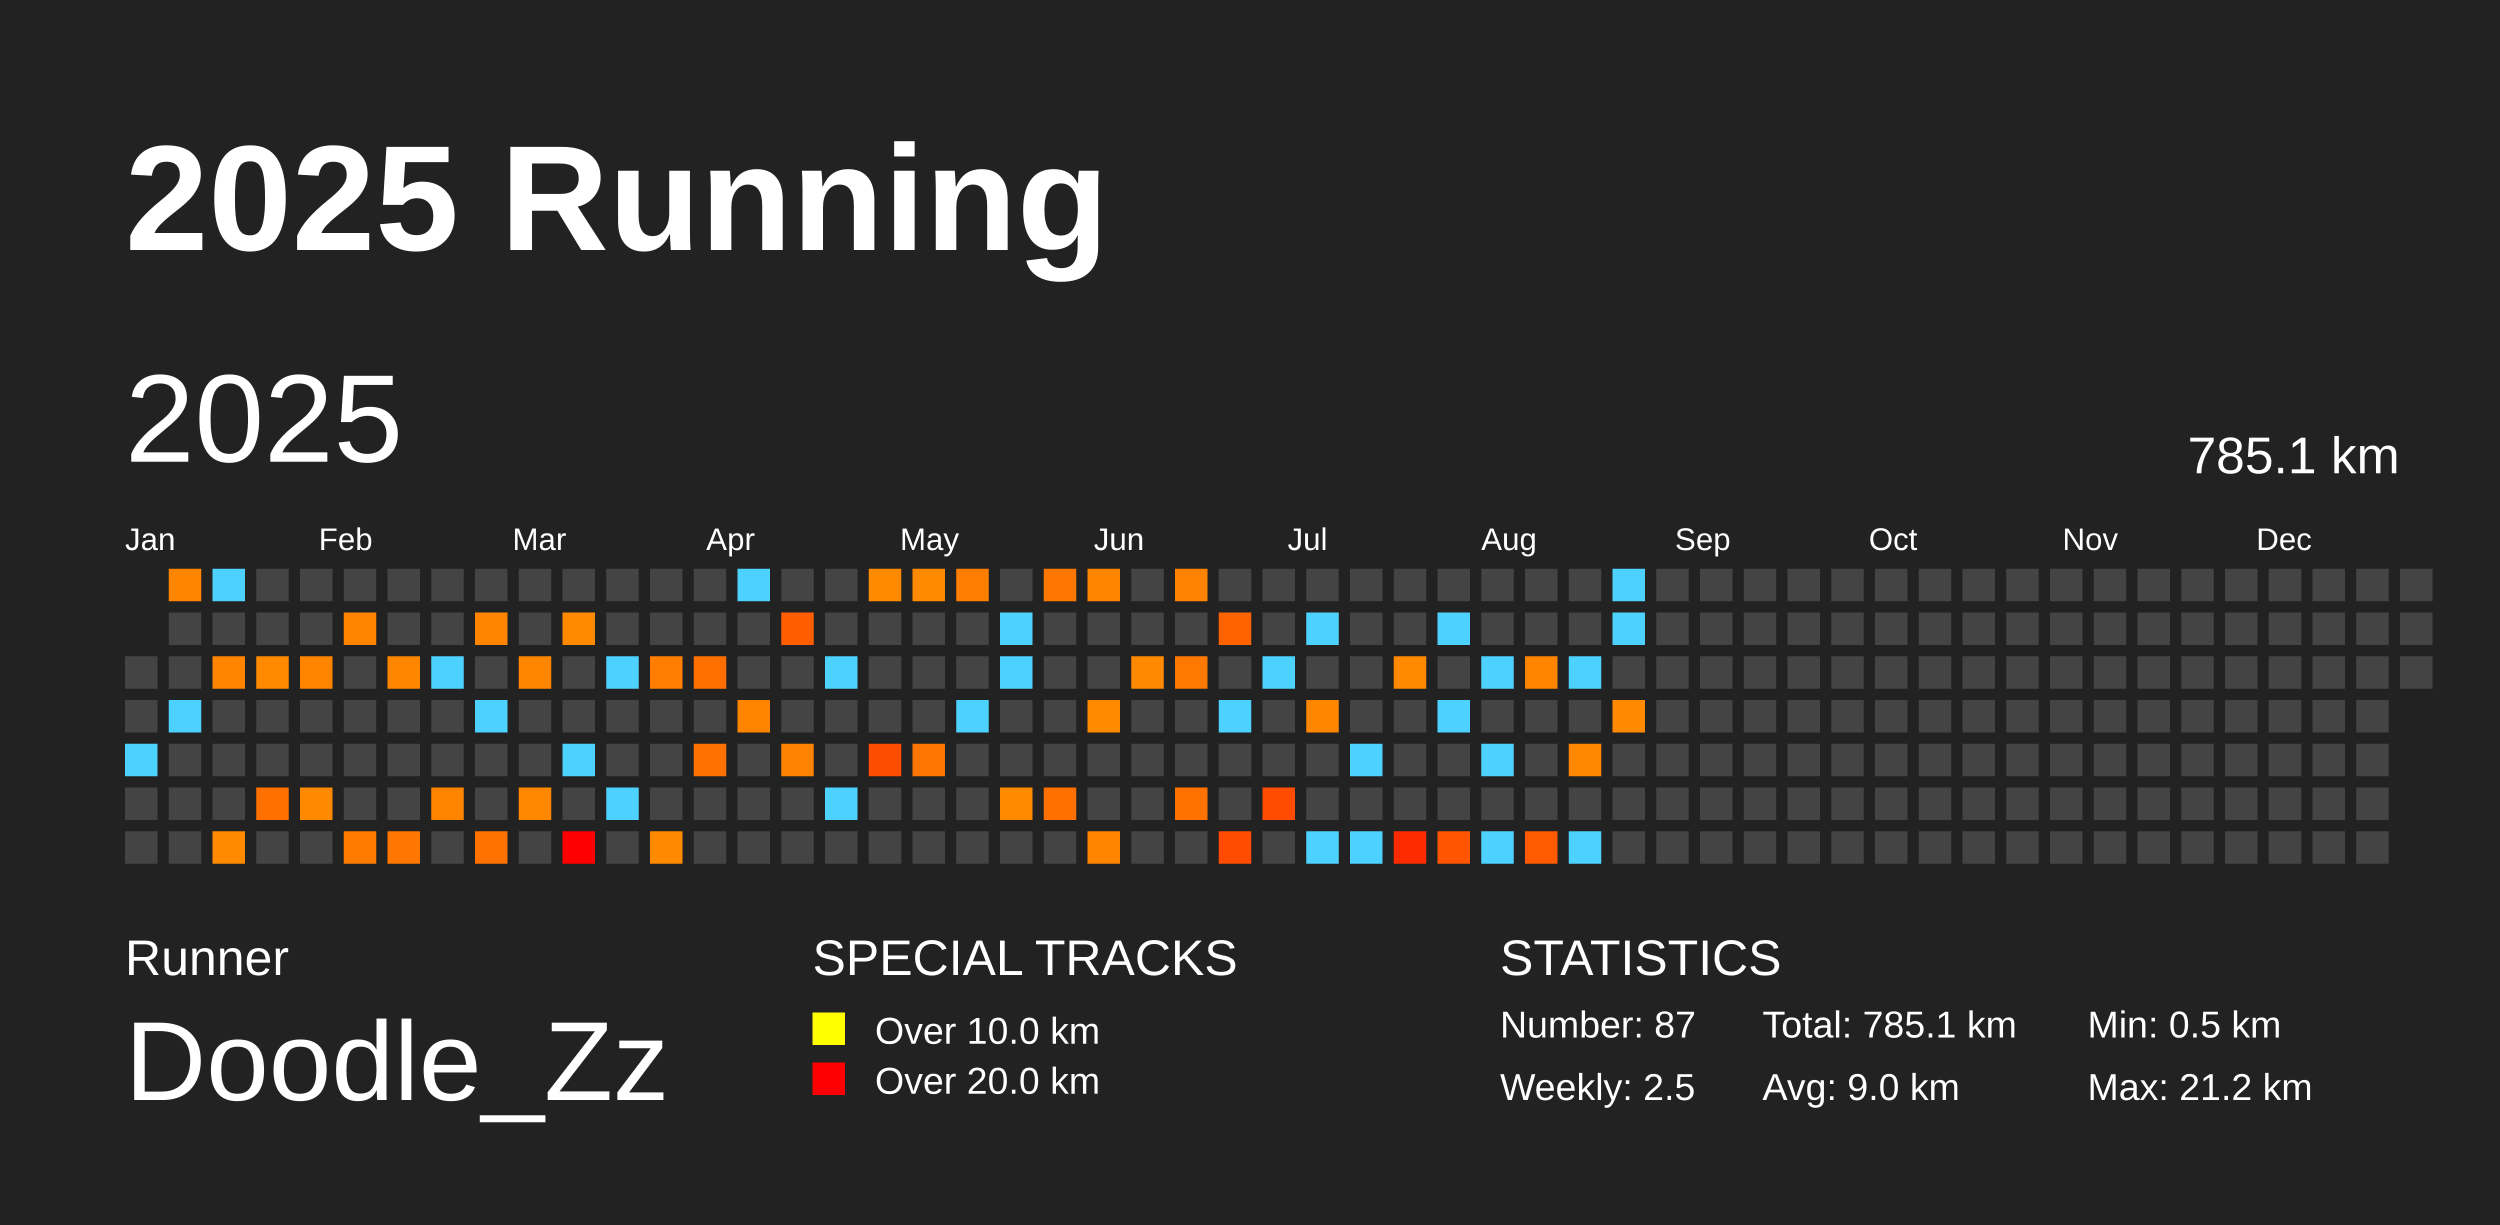
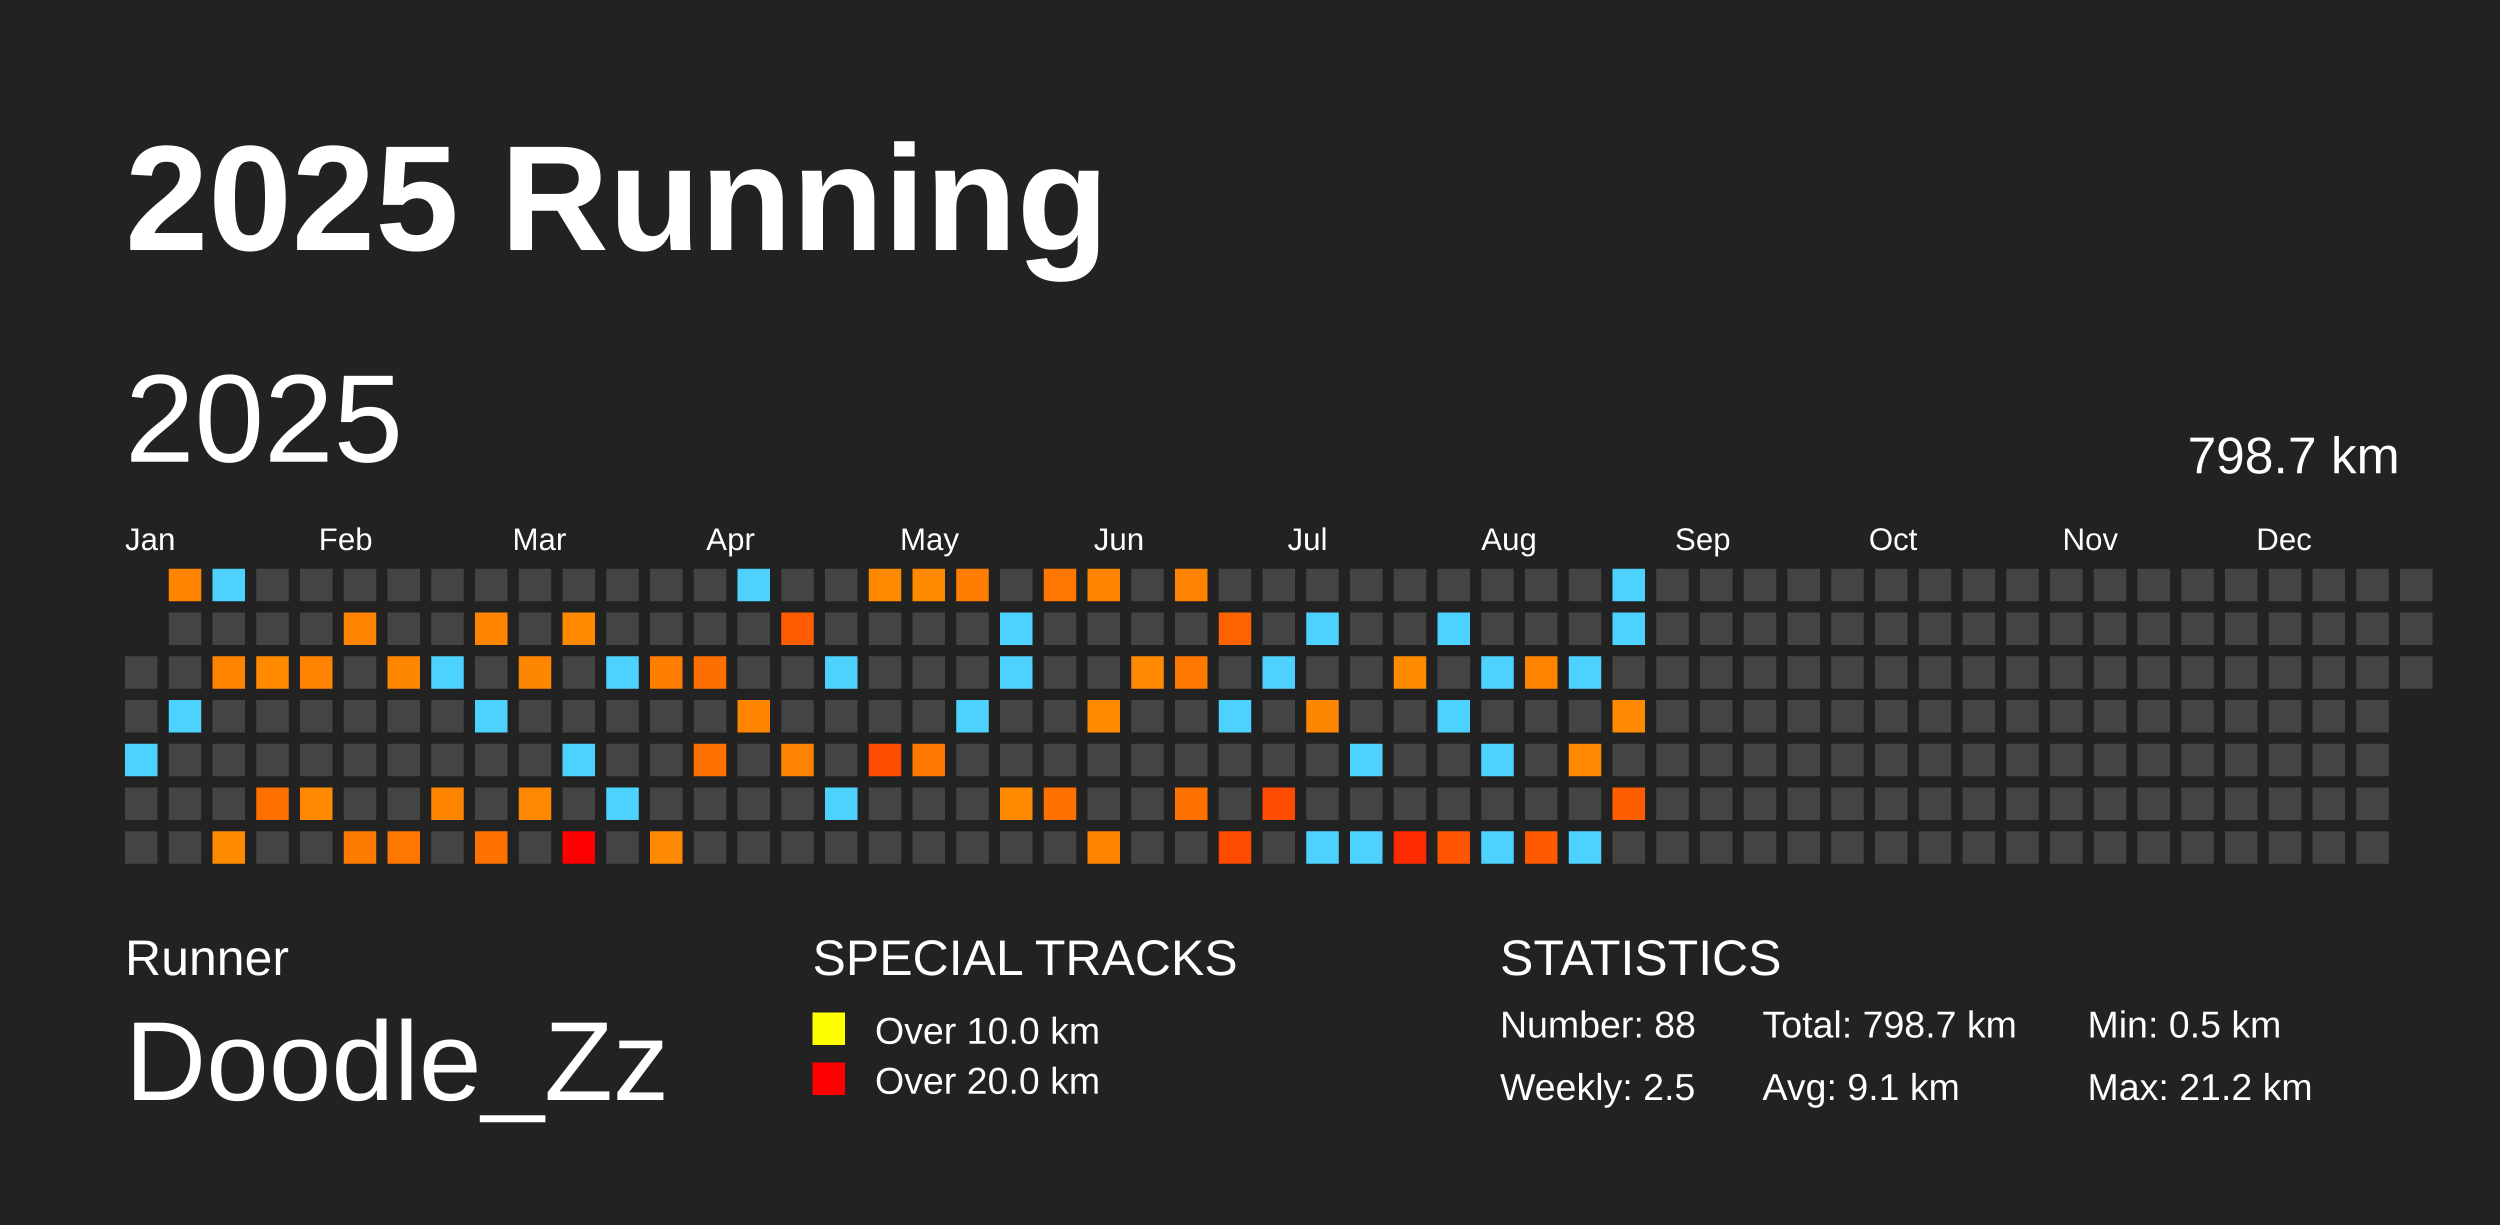
<svg xmlns="http://www.w3.org/2000/svg" baseProfile="full" height="98mm" version="1.1" viewBox="0,0,200,98" width="200mm">
  <defs />
  <rect fill="#222222" height="98" width="200" x="0" y="0" />
  <text fill="#FFFFFF" style="font-size:12px; font-family:Arial; font-weight:bold;" x="10" y="20">2025 Running</text>
  <text fill="#FFFFFF" style="font-size:4px; font-family:Arial" x="10" y="78">Runner</text>
  <text fill="#FFFFFF" style="font-size:9px; font-family:Arial" x="10" y="88">Doodle_Zz</text>
  <text fill="#FFFFFF" style="font-size:4px; font-family:Arial" x="65" y="78">SPECIAL TRACKS</text>
  <rect fill="yellow" height="2.6" width="2.6" x="65" y="81" />
  <text fill="#FFFFFF" style="font-size:3px; font-family:Arial" x="70" y="83.5">Over 10.0 km</text>
  <rect fill="red" height="2.6" width="2.6" x="65" y="85" />
  <text fill="#FFFFFF" style="font-size:3px; font-family:Arial" x="70" y="87.5">Over 20.0 km</text>
  <text fill="#FFFFFF" style="font-size:4px; font-family:Arial" x="120" y="78">STATISTICS</text>
-   <text fill="#FFFFFF" style="font-size:3px; font-family:Arial" x="120" y="83">Number: 87</text>
+   <text fill="#FFFFFF" style="font-size:3px; font-family:Arial" x="120" y="83">Number: 88</text>
  <text fill="#FFFFFF" style="font-size:3px; font-family:Arial" x="120" y="88">Weekly: 2.5</text>
-   <text fill="#FFFFFF" style="font-size:3px; font-family:Arial" x="141" y="83">Total: 785.1 km</text>
-   <text fill="#FFFFFF" style="font-size:3px; font-family:Arial" x="141" y="88">Avg: 9.0 km</text>
+   <text fill="#FFFFFF" style="font-size:3px; font-family:Arial" x="141" y="83">Total: 798.7 km</text>
+   <text fill="#FFFFFF" style="font-size:3px; font-family:Arial" x="141" y="88">Avg: 9.1 km</text>
  <text fill="#FFFFFF" style="font-size:3px; font-family:Arial" x="167" y="83">Min: 0.5 km</text>
  <text fill="#FFFFFF" style="font-size:3px; font-family:Arial" x="167" y="88">Max: 21.2 km</text>
  <text dominant-baseline="hanging" fill="#FFFFFF" style="font-size:10.0px; font-family:Arial;" x="10" y="30">2025</text>
-   <text dominant-baseline="hanging" fill="#FFFFFF" style="font-size:4.125px; font-family:Arial;" x="175" y="35">785.1 km</text>
+   <text dominant-baseline="hanging" fill="#FFFFFF" style="font-size:4.125px; font-family:Arial;" x="175" y="35">798.7 km</text>
  <text fill="#FFFFFF" style="font-size:2.5px; font-family:Arial" x="10.0" y="44">Jan</text>
  <text fill="#FFFFFF" style="font-size:2.5px; font-family:Arial" x="25.5" y="44">Feb</text>
  <text fill="#FFFFFF" style="font-size:2.5px; font-family:Arial" x="41.0" y="44">Mar</text>
  <text fill="#FFFFFF" style="font-size:2.5px; font-family:Arial" x="56.5" y="44">Apr</text>
  <text fill="#FFFFFF" style="font-size:2.5px; font-family:Arial" x="72.0" y="44">May</text>
  <text fill="#FFFFFF" style="font-size:2.5px; font-family:Arial" x="87.5" y="44">Jun</text>
  <text fill="#FFFFFF" style="font-size:2.5px; font-family:Arial" x="103.0" y="44">Jul</text>
  <text fill="#FFFFFF" style="font-size:2.5px; font-family:Arial" x="118.5" y="44">Aug</text>
  <text fill="#FFFFFF" style="font-size:2.5px; font-family:Arial" x="134.0" y="44">Sep</text>
  <text fill="#FFFFFF" style="font-size:2.5px; font-family:Arial" x="149.5" y="44">Oct</text>
  <text fill="#FFFFFF" style="font-size:2.5px; font-family:Arial" x="165.0" y="44">Nov</text>
  <text fill="#FFFFFF" style="font-size:2.5px; font-family:Arial" x="180.5" y="44">Dec</text>
  <rect fill="#444444" height="2.6" width="2.6" x="10.0" y="52.5" />
  <rect fill="#444444" height="2.6" width="2.6" x="10.0" y="56.0" />
  <rect fill="#4dd2ff" height="2.6" width="2.6" x="10.0" y="59.5" />
  <rect fill="#444444" height="2.6" width="2.6" x="10.0" y="63.0" />
  <rect fill="#444444" height="2.6" width="2.6" x="10.0" y="66.5" />
  <rect fill="#ff8500" height="2.6" width="2.6" x="13.5" y="45.5" />
  <rect fill="#444444" height="2.6" width="2.6" x="13.5" y="49.0" />
  <rect fill="#444444" height="2.6" width="2.6" x="13.5" y="52.5" />
  <rect fill="#4dd2ff" height="2.6" width="2.6" x="13.5" y="56.0" />
  <rect fill="#444444" height="2.6" width="2.6" x="13.5" y="59.5" />
  <rect fill="#444444" height="2.6" width="2.6" x="13.5" y="63.0" />
  <rect fill="#444444" height="2.6" width="2.6" x="13.5" y="66.5" />
  <rect fill="#4dd2ff" height="2.6" width="2.6" x="17.0" y="45.5" />
  <rect fill="#444444" height="2.6" width="2.6" x="17.0" y="49.0" />
  <rect fill="#ff8400" height="2.6" width="2.6" x="17.0" y="52.5" />
  <rect fill="#444444" height="2.6" width="2.6" x="17.0" y="56.0" />
  <rect fill="#444444" height="2.6" width="2.6" x="17.0" y="59.5" />
  <rect fill="#444444" height="2.6" width="2.6" x="17.0" y="63.0" />
  <rect fill="#ff8a00" height="2.6" width="2.6" x="17.0" y="66.5" />
  <rect fill="#444444" height="2.6" width="2.6" x="20.5" y="45.5" />
  <rect fill="#444444" height="2.6" width="2.6" x="20.5" y="49.0" />
  <rect fill="#ff8a00" height="2.6" width="2.6" x="20.5" y="52.5" />
  <rect fill="#444444" height="2.6" width="2.6" x="20.5" y="56.0" />
  <rect fill="#444444" height="2.6" width="2.6" x="20.5" y="59.5" />
  <rect fill="#ff7000" height="2.6" width="2.6" x="20.5" y="63.0" />
  <rect fill="#444444" height="2.6" width="2.6" x="20.5" y="66.5" />
  <rect fill="#444444" height="2.6" width="2.6" x="24.0" y="45.5" />
  <rect fill="#444444" height="2.6" width="2.6" x="24.0" y="49.0" />
  <rect fill="#ff8400" height="2.6" width="2.6" x="24.0" y="52.5" />
  <rect fill="#444444" height="2.6" width="2.6" x="24.0" y="56.0" />
  <rect fill="#444444" height="2.6" width="2.6" x="24.0" y="59.5" />
  <rect fill="#ff8900" height="2.6" width="2.6" x="24.0" y="63.0" />
  <rect fill="#444444" height="2.6" width="2.6" x="24.0" y="66.5" />
  <rect fill="#444444" height="2.6" width="2.6" x="27.5" y="45.5" />
  <rect fill="#ff8400" height="2.6" width="2.6" x="27.5" y="49.0" />
  <rect fill="#444444" height="2.6" width="2.6" x="27.5" y="52.5" />
  <rect fill="#444444" height="2.6" width="2.6" x="27.5" y="56.0" />
  <rect fill="#444444" height="2.6" width="2.6" x="27.5" y="59.5" />
  <rect fill="#444444" height="2.6" width="2.6" x="27.5" y="63.0" />
  <rect fill="#ff7b00" height="2.6" width="2.6" x="27.5" y="66.5" />
  <rect fill="#444444" height="2.6" width="2.6" x="31.0" y="45.5" />
  <rect fill="#444444" height="2.6" width="2.6" x="31.0" y="49.0" />
  <rect fill="#ff8700" height="2.6" width="2.6" x="31.0" y="52.5" />
  <rect fill="#444444" height="2.6" width="2.6" x="31.0" y="56.0" />
  <rect fill="#444444" height="2.6" width="2.6" x="31.0" y="59.5" />
  <rect fill="#444444" height="2.6" width="2.6" x="31.0" y="63.0" />
  <rect fill="#ff7600" height="2.6" width="2.6" x="31.0" y="66.5" />
  <rect fill="#444444" height="2.6" width="2.6" x="34.5" y="45.5" />
  <rect fill="#444444" height="2.6" width="2.6" x="34.5" y="49.0" />
  <rect fill="#4dd2ff" height="2.6" width="2.6" x="34.5" y="52.5" />
  <rect fill="#444444" height="2.6" width="2.6" x="34.5" y="56.0" />
  <rect fill="#444444" height="2.6" width="2.6" x="34.5" y="59.5" />
  <rect fill="#ff8400" height="2.6" width="2.6" x="34.5" y="63.0" />
  <rect fill="#444444" height="2.6" width="2.6" x="34.5" y="66.5" />
  <rect fill="#444444" height="2.6" width="2.6" x="38.0" y="45.5" />
  <rect fill="#ff8500" height="2.6" width="2.6" x="38.0" y="49.0" />
  <rect fill="#444444" height="2.6" width="2.6" x="38.0" y="52.5" />
  <rect fill="#4dd2ff" height="2.6" width="2.6" x="38.0" y="56.0" />
  <rect fill="#444444" height="2.6" width="2.6" x="38.0" y="59.5" />
  <rect fill="#444444" height="2.6" width="2.6" x="38.0" y="63.0" />
  <rect fill="#ff7200" height="2.6" width="2.6" x="38.0" y="66.5" />
  <rect fill="#444444" height="2.6" width="2.6" x="41.5" y="45.5" />
  <rect fill="#444444" height="2.6" width="2.6" x="41.5" y="49.0" />
  <rect fill="#ff8600" height="2.6" width="2.6" x="41.5" y="52.5" />
  <rect fill="#444444" height="2.6" width="2.6" x="41.5" y="56.0" />
  <rect fill="#444444" height="2.6" width="2.6" x="41.5" y="59.5" />
  <rect fill="#ff8800" height="2.6" width="2.6" x="41.5" y="63.0" />
  <rect fill="#444444" height="2.6" width="2.6" x="41.5" y="66.5" />
  <rect fill="#444444" height="2.6" width="2.6" x="45.0" y="45.5" />
  <rect fill="#ff8a00" height="2.6" width="2.6" x="45.0" y="49.0" />
  <rect fill="#444444" height="2.6" width="2.6" x="45.0" y="52.5" />
  <rect fill="#444444" height="2.6" width="2.6" x="45.0" y="56.0" />
  <rect fill="#4dd2ff" height="2.6" width="2.6" x="45.0" y="59.5" />
  <rect fill="#444444" height="2.6" width="2.6" x="45.0" y="63.0" />
  <rect fill="red" height="2.6" width="2.6" x="45.0" y="66.5" />
  <rect fill="#444444" height="2.6" width="2.6" x="48.5" y="45.5" />
  <rect fill="#444444" height="2.6" width="2.6" x="48.5" y="49.0" />
  <rect fill="#4dd2ff" height="2.6" width="2.6" x="48.5" y="52.5" />
  <rect fill="#444444" height="2.6" width="2.6" x="48.5" y="56.0" />
  <rect fill="#444444" height="2.6" width="2.6" x="48.5" y="59.5" />
  <rect fill="#4dd2ff" height="2.6" width="2.6" x="48.5" y="63.0" />
  <rect fill="#444444" height="2.6" width="2.6" x="48.5" y="66.5" />
  <rect fill="#444444" height="2.6" width="2.6" x="52.0" y="45.5" />
  <rect fill="#444444" height="2.6" width="2.6" x="52.0" y="49.0" />
  <rect fill="#ff7e00" height="2.6" width="2.6" x="52.0" y="52.5" />
  <rect fill="#444444" height="2.6" width="2.6" x="52.0" y="56.0" />
  <rect fill="#444444" height="2.6" width="2.6" x="52.0" y="59.5" />
  <rect fill="#444444" height="2.6" width="2.6" x="52.0" y="63.0" />
  <rect fill="#ff8900" height="2.6" width="2.6" x="52.0" y="66.5" />
  <rect fill="#444444" height="2.6" width="2.6" x="55.5" y="45.5" />
  <rect fill="#444444" height="2.6" width="2.6" x="55.5" y="49.0" />
  <rect fill="#ff6f00" height="2.6" width="2.6" x="55.5" y="52.5" />
  <rect fill="#444444" height="2.6" width="2.6" x="55.5" y="56.0" />
  <rect fill="#ff7100" height="2.6" width="2.6" x="55.5" y="59.5" />
  <rect fill="#444444" height="2.6" width="2.6" x="55.5" y="63.0" />
  <rect fill="#444444" height="2.6" width="2.6" x="55.5" y="66.5" />
  <rect fill="#4dd2ff" height="2.6" width="2.6" x="59.0" y="45.5" />
  <rect fill="#444444" height="2.6" width="2.6" x="59.0" y="49.0" />
  <rect fill="#444444" height="2.6" width="2.6" x="59.0" y="52.5" />
  <rect fill="#ff8400" height="2.6" width="2.6" x="59.0" y="56.0" />
  <rect fill="#444444" height="2.6" width="2.6" x="59.0" y="59.5" />
  <rect fill="#444444" height="2.6" width="2.6" x="59.0" y="63.0" />
  <rect fill="#444444" height="2.6" width="2.6" x="59.0" y="66.5" />
  <rect fill="#444444" height="2.6" width="2.6" x="62.5" y="45.5" />
  <rect fill="#ff5d00" height="2.6" width="2.6" x="62.5" y="49.0" />
  <rect fill="#444444" height="2.6" width="2.6" x="62.5" y="52.5" />
  <rect fill="#444444" height="2.6" width="2.6" x="62.5" y="56.0" />
  <rect fill="#ff8200" height="2.6" width="2.6" x="62.5" y="59.5" />
  <rect fill="#444444" height="2.6" width="2.6" x="62.5" y="63.0" />
  <rect fill="#444444" height="2.6" width="2.6" x="62.5" y="66.5" />
  <rect fill="#444444" height="2.6" width="2.6" x="66.0" y="45.5" />
  <rect fill="#444444" height="2.6" width="2.6" x="66.0" y="49.0" />
  <rect fill="#4dd2ff" height="2.6" width="2.6" x="66.0" y="52.5" />
  <rect fill="#444444" height="2.6" width="2.6" x="66.0" y="56.0" />
  <rect fill="#444444" height="2.6" width="2.6" x="66.0" y="59.5" />
  <rect fill="#4dd2ff" height="2.6" width="2.6" x="66.0" y="63.0" />
  <rect fill="#444444" height="2.6" width="2.6" x="66.0" y="66.5" />
  <rect fill="#ff8a00" height="2.6" width="2.6" x="69.5" y="45.5" />
  <rect fill="#444444" height="2.6" width="2.6" x="69.5" y="49.0" />
  <rect fill="#444444" height="2.6" width="2.6" x="69.5" y="52.5" />
  <rect fill="#444444" height="2.6" width="2.6" x="69.5" y="56.0" />
  <rect fill="#ff4d00" height="2.6" width="2.6" x="69.5" y="59.5" />
  <rect fill="#444444" height="2.6" width="2.6" x="69.5" y="63.0" />
  <rect fill="#444444" height="2.6" width="2.6" x="69.5" y="66.5" />
  <rect fill="#ff8a00" height="2.6" width="2.6" x="73.0" y="45.5" />
  <rect fill="#444444" height="2.6" width="2.6" x="73.0" y="49.0" />
  <rect fill="#444444" height="2.6" width="2.6" x="73.0" y="52.5" />
  <rect fill="#444444" height="2.6" width="2.6" x="73.0" y="56.0" />
  <rect fill="#ff7600" height="2.6" width="2.6" x="73.0" y="59.5" />
  <rect fill="#444444" height="2.6" width="2.6" x="73.0" y="63.0" />
  <rect fill="#444444" height="2.6" width="2.6" x="73.0" y="66.5" />
  <rect fill="#ff7d00" height="2.6" width="2.6" x="76.5" y="45.5" />
  <rect fill="#444444" height="2.6" width="2.6" x="76.5" y="49.0" />
  <rect fill="#444444" height="2.6" width="2.6" x="76.5" y="52.5" />
  <rect fill="#4dd2ff" height="2.6" width="2.6" x="76.5" y="56.0" />
  <rect fill="#444444" height="2.6" width="2.6" x="76.5" y="59.5" />
  <rect fill="#444444" height="2.6" width="2.6" x="76.5" y="63.0" />
  <rect fill="#444444" height="2.6" width="2.6" x="76.5" y="66.5" />
  <rect fill="#444444" height="2.6" width="2.6" x="80.0" y="45.5" />
  <rect fill="#4dd2ff" height="2.6" width="2.6" x="80.0" y="49.0" />
  <rect fill="#4dd2ff" height="2.6" width="2.6" x="80.0" y="52.5" />
  <rect fill="#444444" height="2.6" width="2.6" x="80.0" y="56.0" />
  <rect fill="#444444" height="2.6" width="2.6" x="80.0" y="59.5" />
  <rect fill="#ff8a00" height="2.6" width="2.6" x="80.0" y="63.0" />
  <rect fill="#444444" height="2.6" width="2.6" x="80.0" y="66.5" />
  <rect fill="#ff7700" height="2.6" width="2.6" x="83.5" y="45.5" />
  <rect fill="#444444" height="2.6" width="2.6" x="83.5" y="49.0" />
  <rect fill="#444444" height="2.6" width="2.6" x="83.5" y="52.5" />
  <rect fill="#444444" height="2.6" width="2.6" x="83.5" y="56.0" />
  <rect fill="#444444" height="2.6" width="2.6" x="83.5" y="59.5" />
  <rect fill="#ff7000" height="2.6" width="2.6" x="83.5" y="63.0" />
  <rect fill="#444444" height="2.6" width="2.6" x="83.5" y="66.5" />
  <rect fill="#ff8400" height="2.6" width="2.6" x="87.0" y="45.5" />
  <rect fill="#444444" height="2.6" width="2.6" x="87.0" y="49.0" />
  <rect fill="#444444" height="2.6" width="2.6" x="87.0" y="52.5" />
  <rect fill="#ff8a00" height="2.6" width="2.6" x="87.0" y="56.0" />
  <rect fill="#444444" height="2.6" width="2.6" x="87.0" y="59.5" />
  <rect fill="#444444" height="2.6" width="2.6" x="87.0" y="63.0" />
  <rect fill="#ff8400" height="2.6" width="2.6" x="87.0" y="66.5" />
  <rect fill="#444444" height="2.6" width="2.6" x="90.5" y="45.5" />
  <rect fill="#444444" height="2.6" width="2.6" x="90.5" y="49.0" />
  <rect fill="#ff8900" height="2.6" width="2.6" x="90.5" y="52.5" />
  <rect fill="#444444" height="2.6" width="2.6" x="90.5" y="56.0" />
  <rect fill="#444444" height="2.6" width="2.6" x="90.5" y="59.5" />
  <rect fill="#444444" height="2.6" width="2.6" x="90.5" y="63.0" />
  <rect fill="#444444" height="2.6" width="2.6" x="90.5" y="66.5" />
  <rect fill="#ff8200" height="2.6" width="2.6" x="94.0" y="45.5" />
  <rect fill="#444444" height="2.6" width="2.6" x="94.0" y="49.0" />
  <rect fill="#ff7800" height="2.6" width="2.6" x="94.0" y="52.5" />
  <rect fill="#444444" height="2.6" width="2.6" x="94.0" y="56.0" />
  <rect fill="#444444" height="2.6" width="2.6" x="94.0" y="59.5" />
  <rect fill="#ff7200" height="2.6" width="2.6" x="94.0" y="63.0" />
  <rect fill="#444444" height="2.6" width="2.6" x="94.0" y="66.5" />
  <rect fill="#444444" height="2.6" width="2.6" x="97.5" y="45.5" />
  <rect fill="#ff6300" height="2.6" width="2.6" x="97.5" y="49.0" />
  <rect fill="#444444" height="2.6" width="2.6" x="97.5" y="52.5" />
  <rect fill="#4dd2ff" height="2.6" width="2.6" x="97.5" y="56.0" />
  <rect fill="#444444" height="2.6" width="2.6" x="97.5" y="59.5" />
  <rect fill="#444444" height="2.6" width="2.6" x="97.5" y="63.0" />
  <rect fill="#ff4b00" height="2.6" width="2.6" x="97.5" y="66.5" />
  <rect fill="#444444" height="2.6" width="2.6" x="101.0" y="45.5" />
  <rect fill="#444444" height="2.6" width="2.6" x="101.0" y="49.0" />
  <rect fill="#4dd2ff" height="2.6" width="2.6" x="101.0" y="52.5" />
  <rect fill="#444444" height="2.6" width="2.6" x="101.0" y="56.0" />
  <rect fill="#444444" height="2.6" width="2.6" x="101.0" y="59.5" />
  <rect fill="#ff4c00" height="2.6" width="2.6" x="101.0" y="63.0" />
  <rect fill="#444444" height="2.6" width="2.6" x="101.0" y="66.5" />
  <rect fill="#444444" height="2.6" width="2.6" x="104.5" y="45.5" />
  <rect fill="#4dd2ff" height="2.6" width="2.6" x="104.5" y="49.0" />
  <rect fill="#444444" height="2.6" width="2.6" x="104.5" y="52.5" />
  <rect fill="#ff8600" height="2.6" width="2.6" x="104.5" y="56.0" />
  <rect fill="#444444" height="2.6" width="2.6" x="104.5" y="59.5" />
  <rect fill="#444444" height="2.6" width="2.6" x="104.5" y="63.0" />
  <rect fill="#4dd2ff" height="2.6" width="2.6" x="104.5" y="66.5" />
  <rect fill="#444444" height="2.6" width="2.6" x="108.0" y="45.5" />
  <rect fill="#444444" height="2.6" width="2.6" x="108.0" y="49.0" />
  <rect fill="#444444" height="2.6" width="2.6" x="108.0" y="52.5" />
  <rect fill="#444444" height="2.6" width="2.6" x="108.0" y="56.0" />
  <rect fill="#4dd2ff" height="2.6" width="2.6" x="108.0" y="59.5" />
  <rect fill="#444444" height="2.6" width="2.6" x="108.0" y="63.0" />
  <rect fill="#4dd2ff" height="2.6" width="2.6" x="108.0" y="66.5" />
  <rect fill="#444444" height="2.6" width="2.6" x="111.5" y="45.5" />
  <rect fill="#444444" height="2.6" width="2.6" x="111.5" y="49.0" />
  <rect fill="#ff8a00" height="2.6" width="2.6" x="111.5" y="52.5" />
  <rect fill="#444444" height="2.6" width="2.6" x="111.5" y="56.0" />
  <rect fill="#444444" height="2.6" width="2.6" x="111.5" y="59.5" />
  <rect fill="#444444" height="2.6" width="2.6" x="111.5" y="63.0" />
  <rect fill="#ff2b00" height="2.6" width="2.6" x="111.5" y="66.5" />
  <rect fill="#444444" height="2.6" width="2.6" x="115.0" y="45.5" />
  <rect fill="#4dd2ff" height="2.6" width="2.6" x="115.0" y="49.0" />
  <rect fill="#444444" height="2.6" width="2.6" x="115.0" y="52.5" />
  <rect fill="#4dd2ff" height="2.6" width="2.6" x="115.0" y="56.0" />
  <rect fill="#444444" height="2.6" width="2.6" x="115.0" y="59.5" />
  <rect fill="#444444" height="2.6" width="2.6" x="115.0" y="63.0" />
  <rect fill="#ff5500" height="2.6" width="2.6" x="115.0" y="66.5" />
  <rect fill="#444444" height="2.6" width="2.6" x="118.5" y="45.5" />
  <rect fill="#444444" height="2.6" width="2.6" x="118.5" y="49.0" />
  <rect fill="#4dd2ff" height="2.6" width="2.6" x="118.5" y="52.5" />
  <rect fill="#444444" height="2.6" width="2.6" x="118.5" y="56.0" />
  <rect fill="#4dd2ff" height="2.6" width="2.6" x="118.5" y="59.5" />
  <rect fill="#444444" height="2.6" width="2.6" x="118.5" y="63.0" />
  <rect fill="#4dd2ff" height="2.6" width="2.6" x="118.5" y="66.5" />
  <rect fill="#444444" height="2.6" width="2.6" x="122.0" y="45.5" />
  <rect fill="#444444" height="2.6" width="2.6" x="122.0" y="49.0" />
  <rect fill="#ff8500" height="2.6" width="2.6" x="122.0" y="52.5" />
  <rect fill="#444444" height="2.6" width="2.6" x="122.0" y="56.0" />
  <rect fill="#444444" height="2.6" width="2.6" x="122.0" y="59.5" />
  <rect fill="#444444" height="2.6" width="2.6" x="122.0" y="63.0" />
  <rect fill="#ff5a00" height="2.6" width="2.6" x="122.0" y="66.5" />
  <rect fill="#444444" height="2.6" width="2.6" x="125.5" y="45.5" />
  <rect fill="#444444" height="2.6" width="2.6" x="125.5" y="49.0" />
  <rect fill="#4dd2ff" height="2.6" width="2.6" x="125.5" y="52.5" />
  <rect fill="#444444" height="2.6" width="2.6" x="125.5" y="56.0" />
  <rect fill="#ff8800" height="2.6" width="2.6" x="125.5" y="59.5" />
  <rect fill="#444444" height="2.6" width="2.6" x="125.5" y="63.0" />
  <rect fill="#4dd2ff" height="2.6" width="2.6" x="125.5" y="66.5" />
  <rect fill="#4dd2ff" height="2.6" width="2.6" x="129.0" y="45.5" />
  <rect fill="#4dd2ff" height="2.6" width="2.6" x="129.0" y="49.0" />
  <rect fill="#444444" height="2.6" width="2.6" x="129.0" y="52.5" />
  <rect fill="#ff8900" height="2.6" width="2.6" x="129.0" y="56.0" />
  <rect fill="#444444" height="2.6" width="2.6" x="129.0" y="59.5" />
-   <rect fill="#444444" height="2.6" width="2.6" x="129.0" y="63.0" />
+   <rect fill="#ff5e00" height="2.6" width="2.6" x="129.0" y="63.0" />
  <rect fill="#444444" height="2.6" width="2.6" x="129.0" y="66.5" />
  <rect fill="#444444" height="2.6" width="2.6" x="132.5" y="45.5" />
  <rect fill="#444444" height="2.6" width="2.6" x="132.5" y="49.0" />
  <rect fill="#444444" height="2.6" width="2.6" x="132.5" y="52.5" />
  <rect fill="#444444" height="2.6" width="2.6" x="132.5" y="56.0" />
  <rect fill="#444444" height="2.6" width="2.6" x="132.5" y="59.5" />
  <rect fill="#444444" height="2.6" width="2.6" x="132.5" y="63.0" />
  <rect fill="#444444" height="2.6" width="2.6" x="132.5" y="66.5" />
  <rect fill="#444444" height="2.6" width="2.6" x="136.0" y="45.5" />
  <rect fill="#444444" height="2.6" width="2.6" x="136.0" y="49.0" />
  <rect fill="#444444" height="2.6" width="2.6" x="136.0" y="52.5" />
  <rect fill="#444444" height="2.6" width="2.6" x="136.0" y="56.0" />
  <rect fill="#444444" height="2.6" width="2.6" x="136.0" y="59.5" />
  <rect fill="#444444" height="2.6" width="2.6" x="136.0" y="63.0" />
  <rect fill="#444444" height="2.6" width="2.6" x="136.0" y="66.5" />
  <rect fill="#444444" height="2.6" width="2.6" x="139.5" y="45.5" />
  <rect fill="#444444" height="2.6" width="2.6" x="139.5" y="49.0" />
  <rect fill="#444444" height="2.6" width="2.6" x="139.5" y="52.5" />
  <rect fill="#444444" height="2.6" width="2.6" x="139.5" y="56.0" />
  <rect fill="#444444" height="2.6" width="2.6" x="139.5" y="59.5" />
  <rect fill="#444444" height="2.6" width="2.6" x="139.5" y="63.0" />
  <rect fill="#444444" height="2.6" width="2.6" x="139.5" y="66.5" />
  <rect fill="#444444" height="2.6" width="2.6" x="143.0" y="45.5" />
  <rect fill="#444444" height="2.6" width="2.6" x="143.0" y="49.0" />
  <rect fill="#444444" height="2.6" width="2.6" x="143.0" y="52.5" />
  <rect fill="#444444" height="2.6" width="2.6" x="143.0" y="56.0" />
  <rect fill="#444444" height="2.6" width="2.6" x="143.0" y="59.5" />
  <rect fill="#444444" height="2.6" width="2.6" x="143.0" y="63.0" />
  <rect fill="#444444" height="2.6" width="2.6" x="143.0" y="66.5" />
  <rect fill="#444444" height="2.6" width="2.6" x="146.5" y="45.5" />
  <rect fill="#444444" height="2.6" width="2.6" x="146.5" y="49.0" />
  <rect fill="#444444" height="2.6" width="2.6" x="146.5" y="52.5" />
  <rect fill="#444444" height="2.6" width="2.6" x="146.5" y="56.0" />
  <rect fill="#444444" height="2.6" width="2.6" x="146.5" y="59.5" />
  <rect fill="#444444" height="2.6" width="2.6" x="146.5" y="63.0" />
  <rect fill="#444444" height="2.6" width="2.6" x="146.5" y="66.5" />
  <rect fill="#444444" height="2.6" width="2.6" x="150.0" y="45.5" />
  <rect fill="#444444" height="2.6" width="2.6" x="150.0" y="49.0" />
  <rect fill="#444444" height="2.6" width="2.6" x="150.0" y="52.5" />
  <rect fill="#444444" height="2.6" width="2.6" x="150.0" y="56.0" />
  <rect fill="#444444" height="2.6" width="2.6" x="150.0" y="59.5" />
  <rect fill="#444444" height="2.6" width="2.6" x="150.0" y="63.0" />
  <rect fill="#444444" height="2.6" width="2.6" x="150.0" y="66.5" />
  <rect fill="#444444" height="2.6" width="2.6" x="153.5" y="45.5" />
  <rect fill="#444444" height="2.6" width="2.6" x="153.5" y="49.0" />
  <rect fill="#444444" height="2.6" width="2.6" x="153.5" y="52.5" />
  <rect fill="#444444" height="2.6" width="2.6" x="153.5" y="56.0" />
  <rect fill="#444444" height="2.6" width="2.6" x="153.5" y="59.5" />
  <rect fill="#444444" height="2.6" width="2.6" x="153.5" y="63.0" />
  <rect fill="#444444" height="2.6" width="2.6" x="153.5" y="66.5" />
  <rect fill="#444444" height="2.6" width="2.6" x="157.0" y="45.5" />
  <rect fill="#444444" height="2.6" width="2.6" x="157.0" y="49.0" />
  <rect fill="#444444" height="2.6" width="2.6" x="157.0" y="52.5" />
  <rect fill="#444444" height="2.6" width="2.6" x="157.0" y="56.0" />
  <rect fill="#444444" height="2.6" width="2.6" x="157.0" y="59.5" />
  <rect fill="#444444" height="2.6" width="2.6" x="157.0" y="63.0" />
  <rect fill="#444444" height="2.6" width="2.6" x="157.0" y="66.5" />
  <rect fill="#444444" height="2.6" width="2.6" x="160.5" y="45.5" />
  <rect fill="#444444" height="2.6" width="2.6" x="160.5" y="49.0" />
  <rect fill="#444444" height="2.6" width="2.6" x="160.5" y="52.5" />
  <rect fill="#444444" height="2.6" width="2.6" x="160.5" y="56.0" />
  <rect fill="#444444" height="2.6" width="2.6" x="160.5" y="59.5" />
  <rect fill="#444444" height="2.6" width="2.6" x="160.5" y="63.0" />
  <rect fill="#444444" height="2.6" width="2.6" x="160.5" y="66.5" />
  <rect fill="#444444" height="2.6" width="2.6" x="164.0" y="45.5" />
  <rect fill="#444444" height="2.6" width="2.6" x="164.0" y="49.0" />
  <rect fill="#444444" height="2.6" width="2.6" x="164.0" y="52.5" />
  <rect fill="#444444" height="2.6" width="2.6" x="164.0" y="56.0" />
  <rect fill="#444444" height="2.6" width="2.6" x="164.0" y="59.5" />
  <rect fill="#444444" height="2.6" width="2.6" x="164.0" y="63.0" />
  <rect fill="#444444" height="2.6" width="2.6" x="164.0" y="66.5" />
  <rect fill="#444444" height="2.6" width="2.6" x="167.5" y="45.5" />
  <rect fill="#444444" height="2.6" width="2.6" x="167.5" y="49.0" />
  <rect fill="#444444" height="2.6" width="2.6" x="167.5" y="52.5" />
  <rect fill="#444444" height="2.6" width="2.6" x="167.5" y="56.0" />
  <rect fill="#444444" height="2.6" width="2.6" x="167.5" y="59.5" />
  <rect fill="#444444" height="2.6" width="2.6" x="167.5" y="63.0" />
  <rect fill="#444444" height="2.6" width="2.6" x="167.5" y="66.5" />
  <rect fill="#444444" height="2.6" width="2.6" x="171.0" y="45.5" />
  <rect fill="#444444" height="2.6" width="2.6" x="171.0" y="49.0" />
  <rect fill="#444444" height="2.6" width="2.6" x="171.0" y="52.5" />
  <rect fill="#444444" height="2.6" width="2.6" x="171.0" y="56.0" />
  <rect fill="#444444" height="2.6" width="2.6" x="171.0" y="59.5" />
  <rect fill="#444444" height="2.6" width="2.6" x="171.0" y="63.0" />
  <rect fill="#444444" height="2.6" width="2.6" x="171.0" y="66.5" />
  <rect fill="#444444" height="2.6" width="2.6" x="174.5" y="45.5" />
  <rect fill="#444444" height="2.6" width="2.6" x="174.5" y="49.0" />
  <rect fill="#444444" height="2.6" width="2.6" x="174.5" y="52.5" />
  <rect fill="#444444" height="2.6" width="2.6" x="174.5" y="56.0" />
  <rect fill="#444444" height="2.6" width="2.6" x="174.5" y="59.5" />
  <rect fill="#444444" height="2.6" width="2.6" x="174.5" y="63.0" />
  <rect fill="#444444" height="2.6" width="2.6" x="174.5" y="66.5" />
  <rect fill="#444444" height="2.6" width="2.6" x="178.0" y="45.5" />
  <rect fill="#444444" height="2.6" width="2.6" x="178.0" y="49.0" />
  <rect fill="#444444" height="2.6" width="2.6" x="178.0" y="52.5" />
  <rect fill="#444444" height="2.6" width="2.6" x="178.0" y="56.0" />
  <rect fill="#444444" height="2.6" width="2.6" x="178.0" y="59.5" />
  <rect fill="#444444" height="2.6" width="2.6" x="178.0" y="63.0" />
  <rect fill="#444444" height="2.6" width="2.6" x="178.0" y="66.5" />
  <rect fill="#444444" height="2.6" width="2.6" x="181.5" y="45.5" />
  <rect fill="#444444" height="2.6" width="2.6" x="181.5" y="49.0" />
  <rect fill="#444444" height="2.6" width="2.6" x="181.5" y="52.5" />
  <rect fill="#444444" height="2.6" width="2.6" x="181.5" y="56.0" />
  <rect fill="#444444" height="2.6" width="2.6" x="181.5" y="59.5" />
  <rect fill="#444444" height="2.6" width="2.6" x="181.5" y="63.0" />
  <rect fill="#444444" height="2.6" width="2.6" x="181.5" y="66.5" />
  <rect fill="#444444" height="2.6" width="2.6" x="185.0" y="45.5" />
  <rect fill="#444444" height="2.6" width="2.6" x="185.0" y="49.0" />
  <rect fill="#444444" height="2.6" width="2.6" x="185.0" y="52.5" />
  <rect fill="#444444" height="2.6" width="2.6" x="185.0" y="56.0" />
  <rect fill="#444444" height="2.6" width="2.6" x="185.0" y="59.5" />
  <rect fill="#444444" height="2.6" width="2.6" x="185.0" y="63.0" />
  <rect fill="#444444" height="2.6" width="2.6" x="185.0" y="66.5" />
  <rect fill="#444444" height="2.6" width="2.6" x="188.5" y="45.5" />
  <rect fill="#444444" height="2.6" width="2.6" x="188.5" y="49.0" />
  <rect fill="#444444" height="2.6" width="2.6" x="188.5" y="52.5" />
  <rect fill="#444444" height="2.6" width="2.6" x="188.5" y="56.0" />
  <rect fill="#444444" height="2.6" width="2.6" x="188.5" y="59.5" />
  <rect fill="#444444" height="2.6" width="2.6" x="188.5" y="63.0" />
  <rect fill="#444444" height="2.6" width="2.6" x="188.5" y="66.5" />
  <rect fill="#444444" height="2.6" width="2.6" x="192.0" y="45.5" />
  <rect fill="#444444" height="2.6" width="2.6" x="192.0" y="49.0" />
  <rect fill="#444444" height="2.6" width="2.6" x="192.0" y="52.5" />
</svg>
